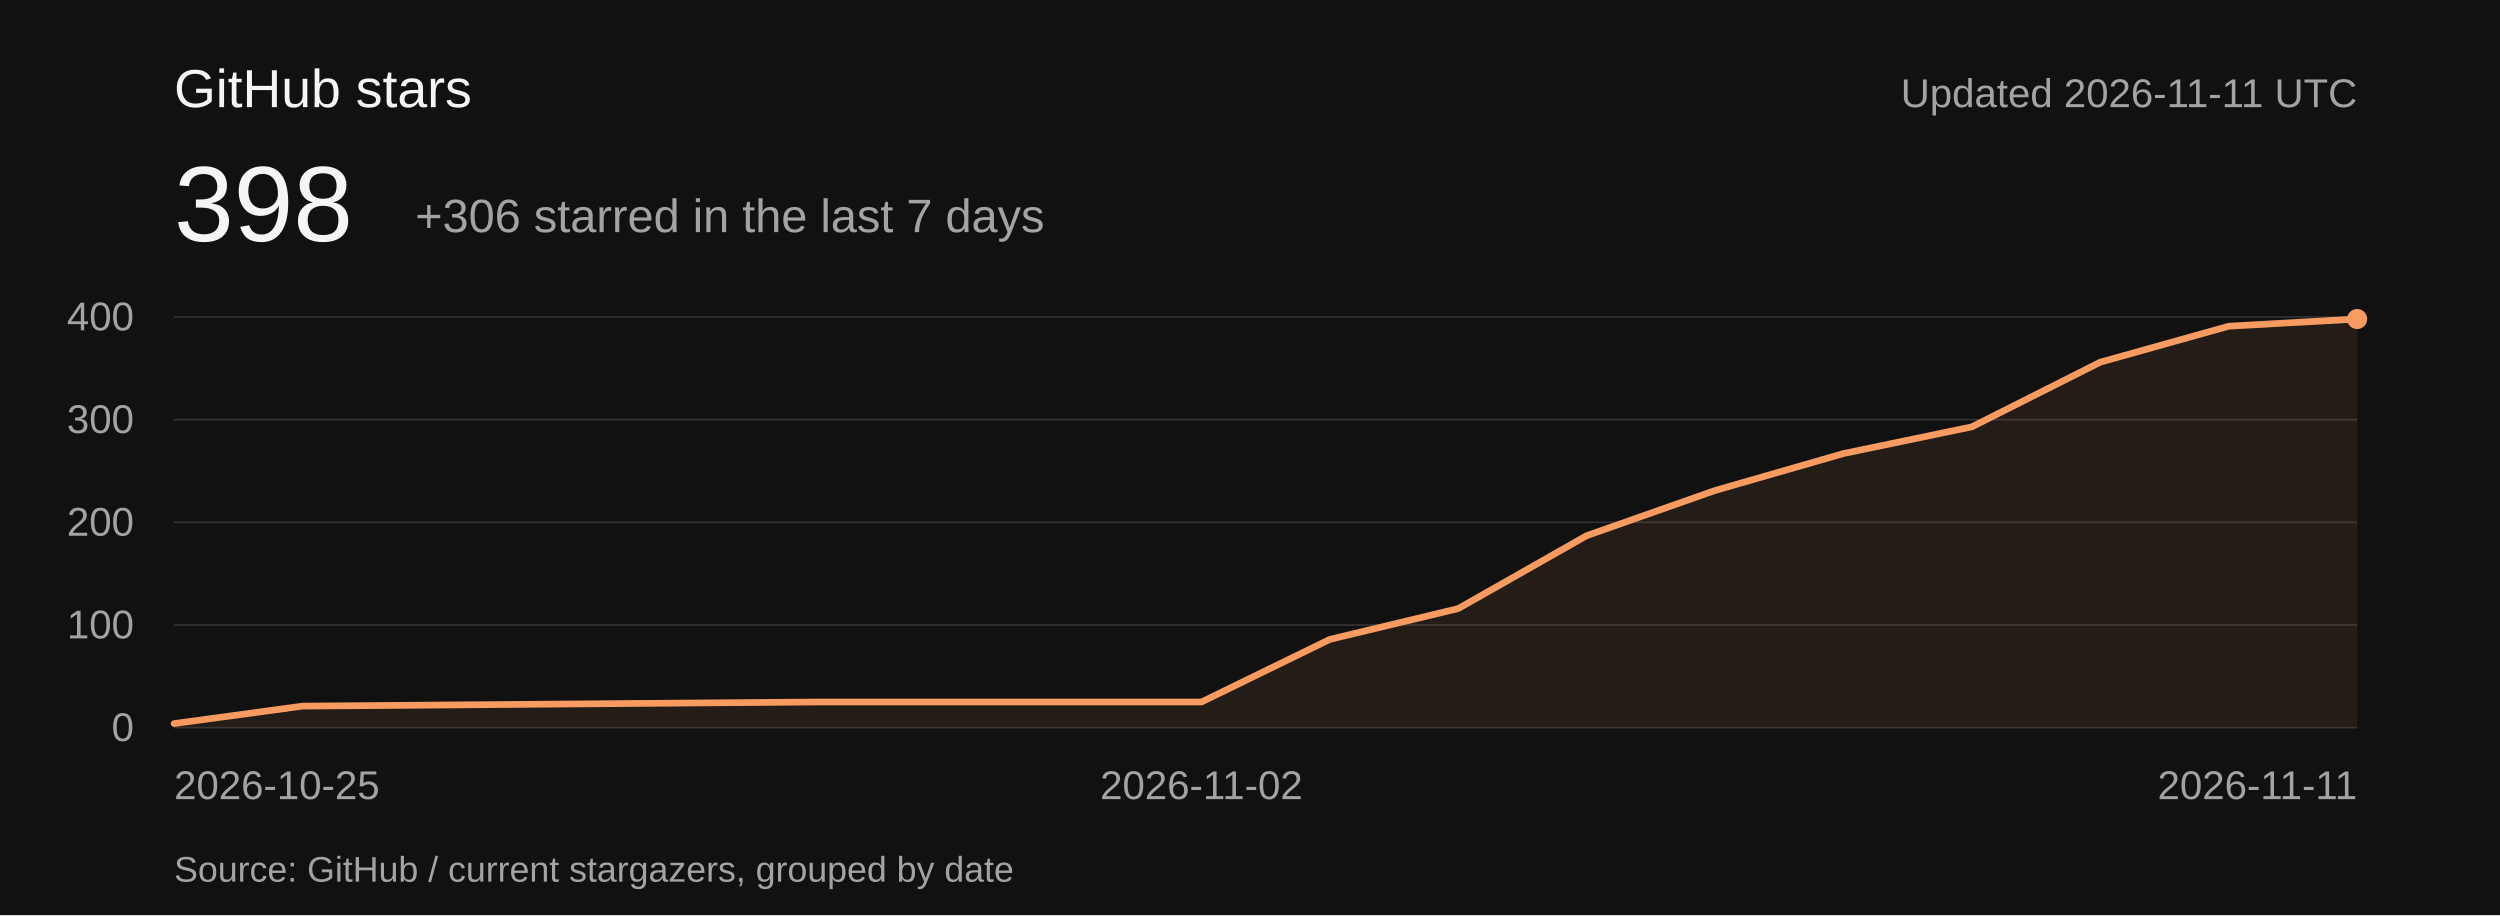
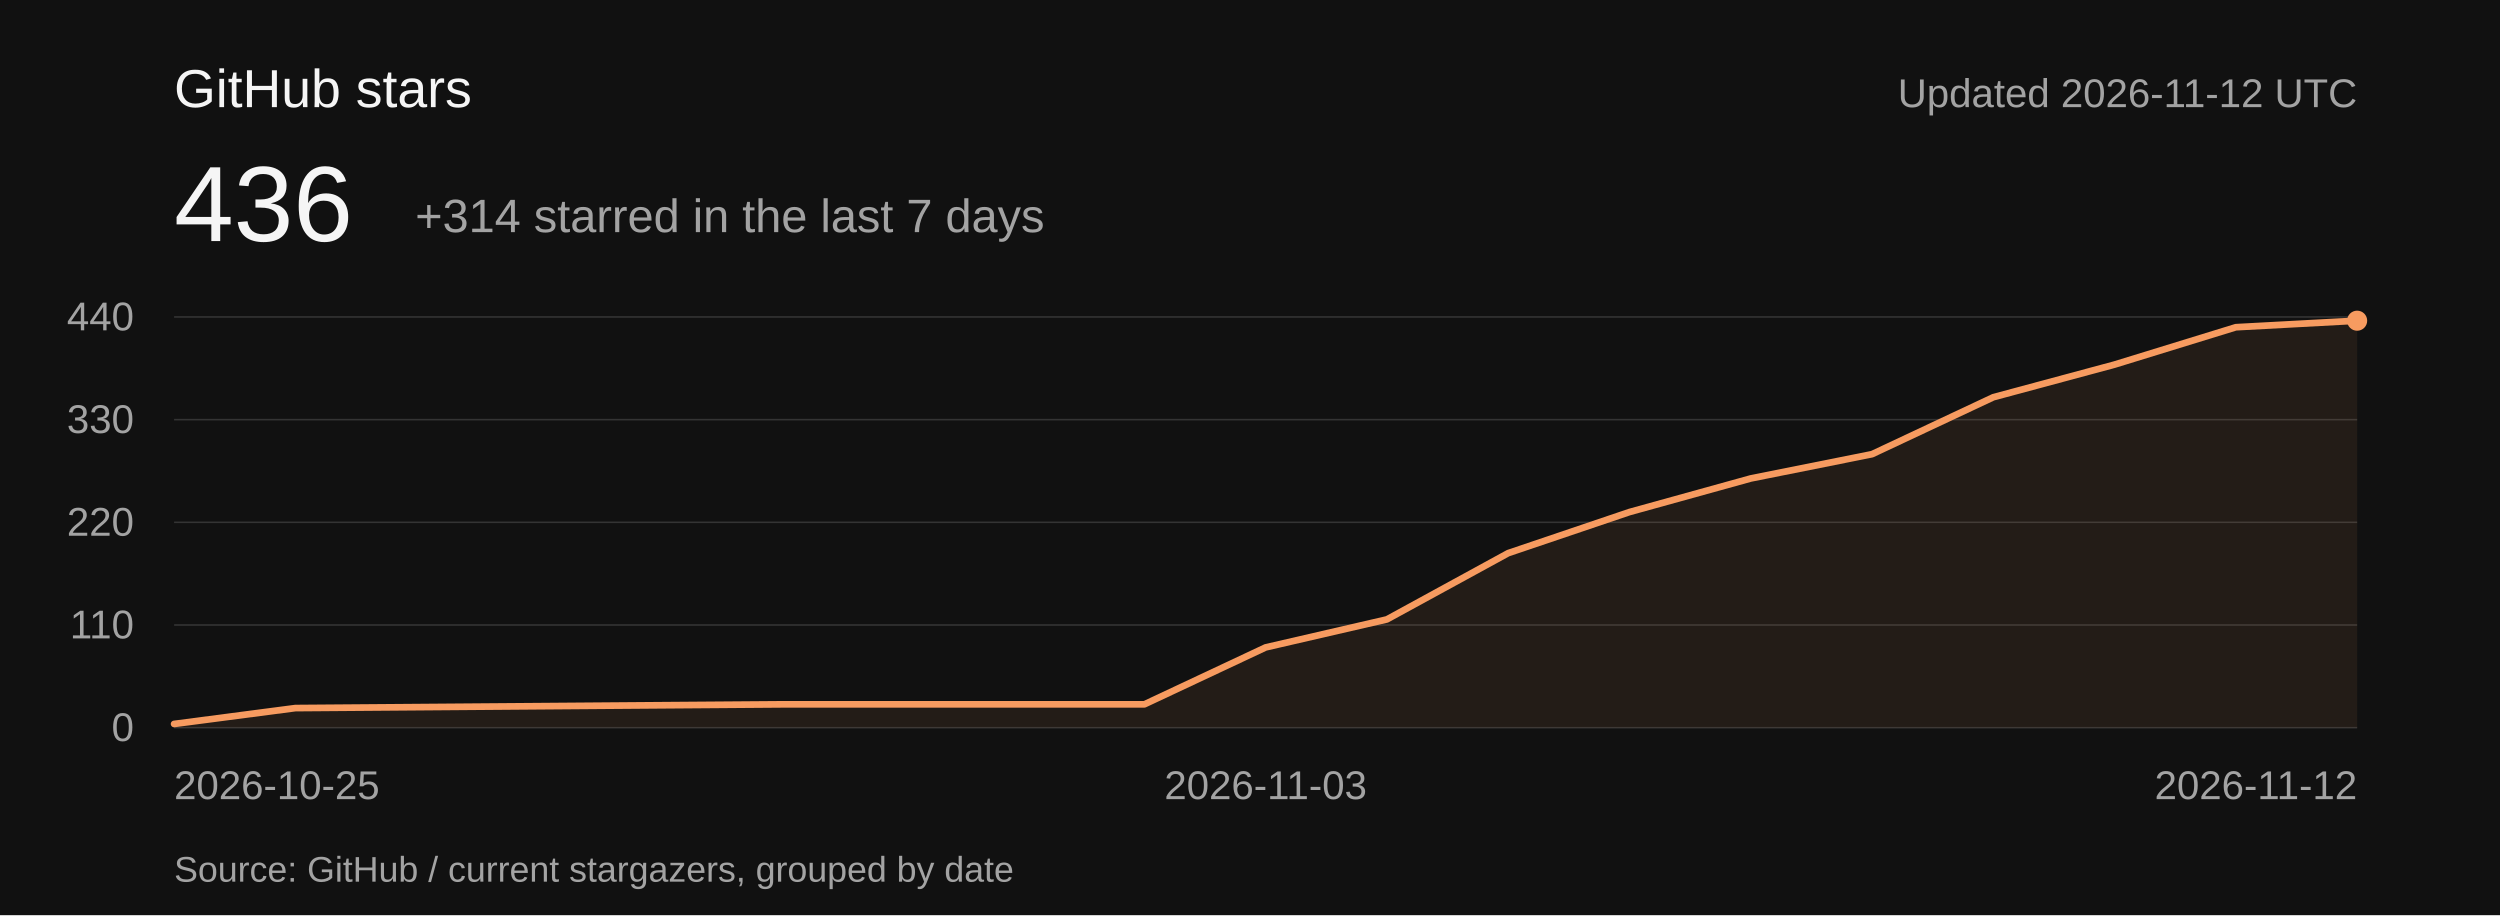
<svg xmlns="http://www.w3.org/2000/svg" viewBox="0 0 1120 410" role="img" aria-labelledby="title description">
  <rect width="1120" height="410" fill="#111111" />
  <g font-family="-apple-system,BlinkMacSystemFont,Segoe UI,Arial,sans-serif" font-weight="400">
    <text x="78" y="48" font-size="24" fill="#f5f5f5">GitHub stars</text>
-     <text x="78" y="108" font-size="48" fill="#f5f5f5">398</text>
-     <text x="186" y="104" font-size="21" fill="#a3a3a3">+306 starred in the last 7 days</text>
-     <text x="1056" y="48" text-anchor="end" font-size="18" fill="#a3a3a3">Updated 2026-11-11 UTC</text>
+     <text x="78" y="108" font-size="48" fill="#f5f5f5">436</text>
+     <text x="186" y="104" font-size="21" fill="#a3a3a3">+314 starred in the last 7 days</text>
+     <text x="1056" y="48" text-anchor="end" font-size="18" fill="#a3a3a3">Updated 2026-11-12 UTC</text>
    <g font-size="18" fill="#a3a3a3">
      <path d="M78 326H1056" stroke="#343434" stroke-width="0.7" />
      <text x="60" y="332" text-anchor="end">0</text>
      <path d="M78 280H1056" stroke="#343434" stroke-width="0.7" />
-       <text x="60" y="286" text-anchor="end">100</text>
+       <text x="60" y="286" text-anchor="end">110</text>
      <path d="M78 234H1056" stroke="#343434" stroke-width="0.7" />
-       <text x="60" y="240" text-anchor="end">200</text>
+       <text x="60" y="240" text-anchor="end">220</text>
      <path d="M78 188H1056" stroke="#343434" stroke-width="0.7" />
-       <text x="60" y="194" text-anchor="end">300</text>
+       <text x="60" y="194" text-anchor="end">330</text>
      <path d="M78 142H1056" stroke="#343434" stroke-width="0.7" />
-       <text x="60" y="148" text-anchor="end">400</text>
+       <text x="60" y="148" text-anchor="end">440</text>
      <text x="78" y="358" text-anchor="start">2026-10-25</text>
-       <text x="538.235" y="358" text-anchor="middle">2026-11-02</text>
-       <text x="1056" y="358" text-anchor="end">2026-11-11</text>
+       <text x="567" y="358" text-anchor="middle">2026-11-03</text>
+       <text x="1056" y="358" text-anchor="end">2026-11-12</text>
    </g>
-     <path d="M78.00,324.16 L135.53,316.34 L193.06,315.88 L250.59,315.42 L308.12,314.96 L365.65,314.50 L423.18,314.50 L480.71,314.50 L538.24,314.50 L595.76,286.44 L653.29,272.64 L710.82,239.98 L768.35,219.74 L825.88,203.18 L883.41,191.22 L940.94,162.24 L998.47,146.14 L1056.00,142.92 L1056,326 L78,326 Z" fill="#f79b60" fill-opacity="0.08" />
-     <path d="M78.00,324.16 L135.53,316.34 L193.06,315.88 L250.59,315.42 L308.12,314.96 L365.65,314.50 L423.18,314.50 L480.71,314.50 L538.24,314.50 L595.76,286.44 L653.29,272.64 L710.82,239.98 L768.35,219.74 L825.88,203.18 L883.41,191.22 L940.94,162.24 L998.47,146.14 L1056.00,142.92" fill="none" stroke="#f79b60" stroke-width="3" stroke-linejoin="round" stroke-linecap="round" />
-     <circle cx="1056" cy="142.92" r="4.5" fill="#f79b60" />
+     <path d="M78.00,324.33 L132.33,317.22 L186.67,316.80 L241.00,316.38 L295.33,315.96 L349.67,315.55 L404.00,315.55 L458.33,315.55 L512.67,315.55 L567.00,290.04 L621.33,277.49 L675.67,247.80 L730.00,229.40 L784.33,214.35 L838.67,203.47 L893.00,177.96 L947.33,163.33 L1001.67,146.60 L1056.00,143.67 L1056,326 L78,326 Z" fill="#f79b60" fill-opacity="0.08" />
+     <path d="M78.00,324.33 L132.33,317.22 L186.67,316.80 L241.00,316.38 L295.33,315.96 L349.67,315.55 L404.00,315.55 L458.33,315.55 L512.67,315.55 L567.00,290.04 L621.33,277.49 L675.67,247.80 L730.00,229.40 L784.33,214.35 L838.67,203.47 L893.00,177.96 L947.33,163.33 L1001.67,146.60 L1056.00,143.67" fill="none" stroke="#f79b60" stroke-width="3" stroke-linejoin="round" stroke-linecap="round" />
+     <circle cx="1056" cy="143.673" r="4.5" fill="#f79b60" />
    <text x="78" y="395" font-size="16" fill="#a3a3a3">Source: GitHub / current stargazers, grouped by date</text>
  </g>
</svg>
